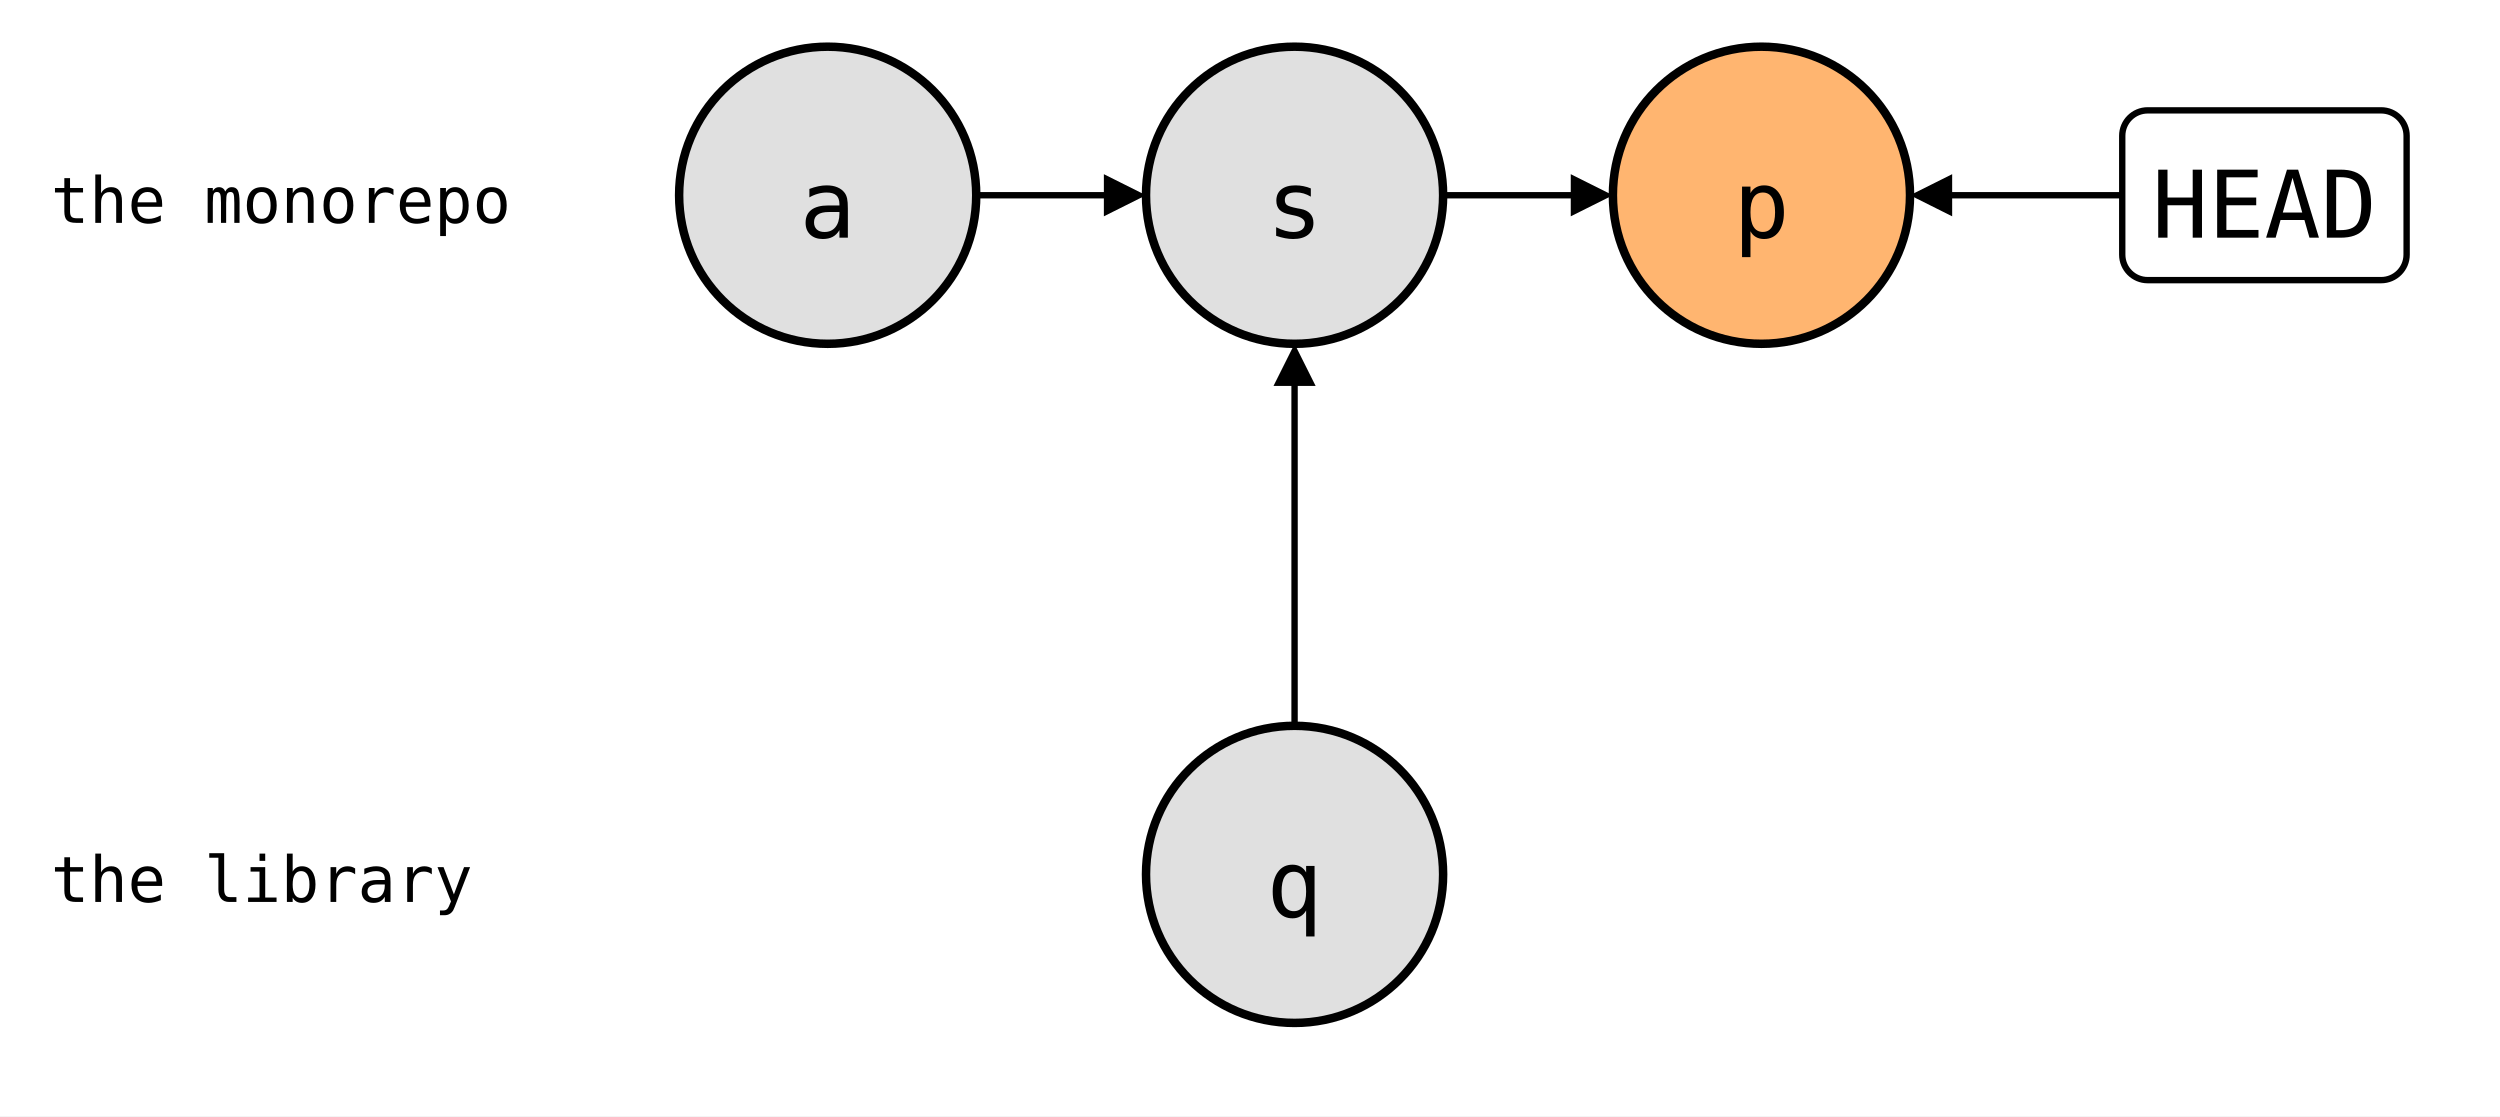
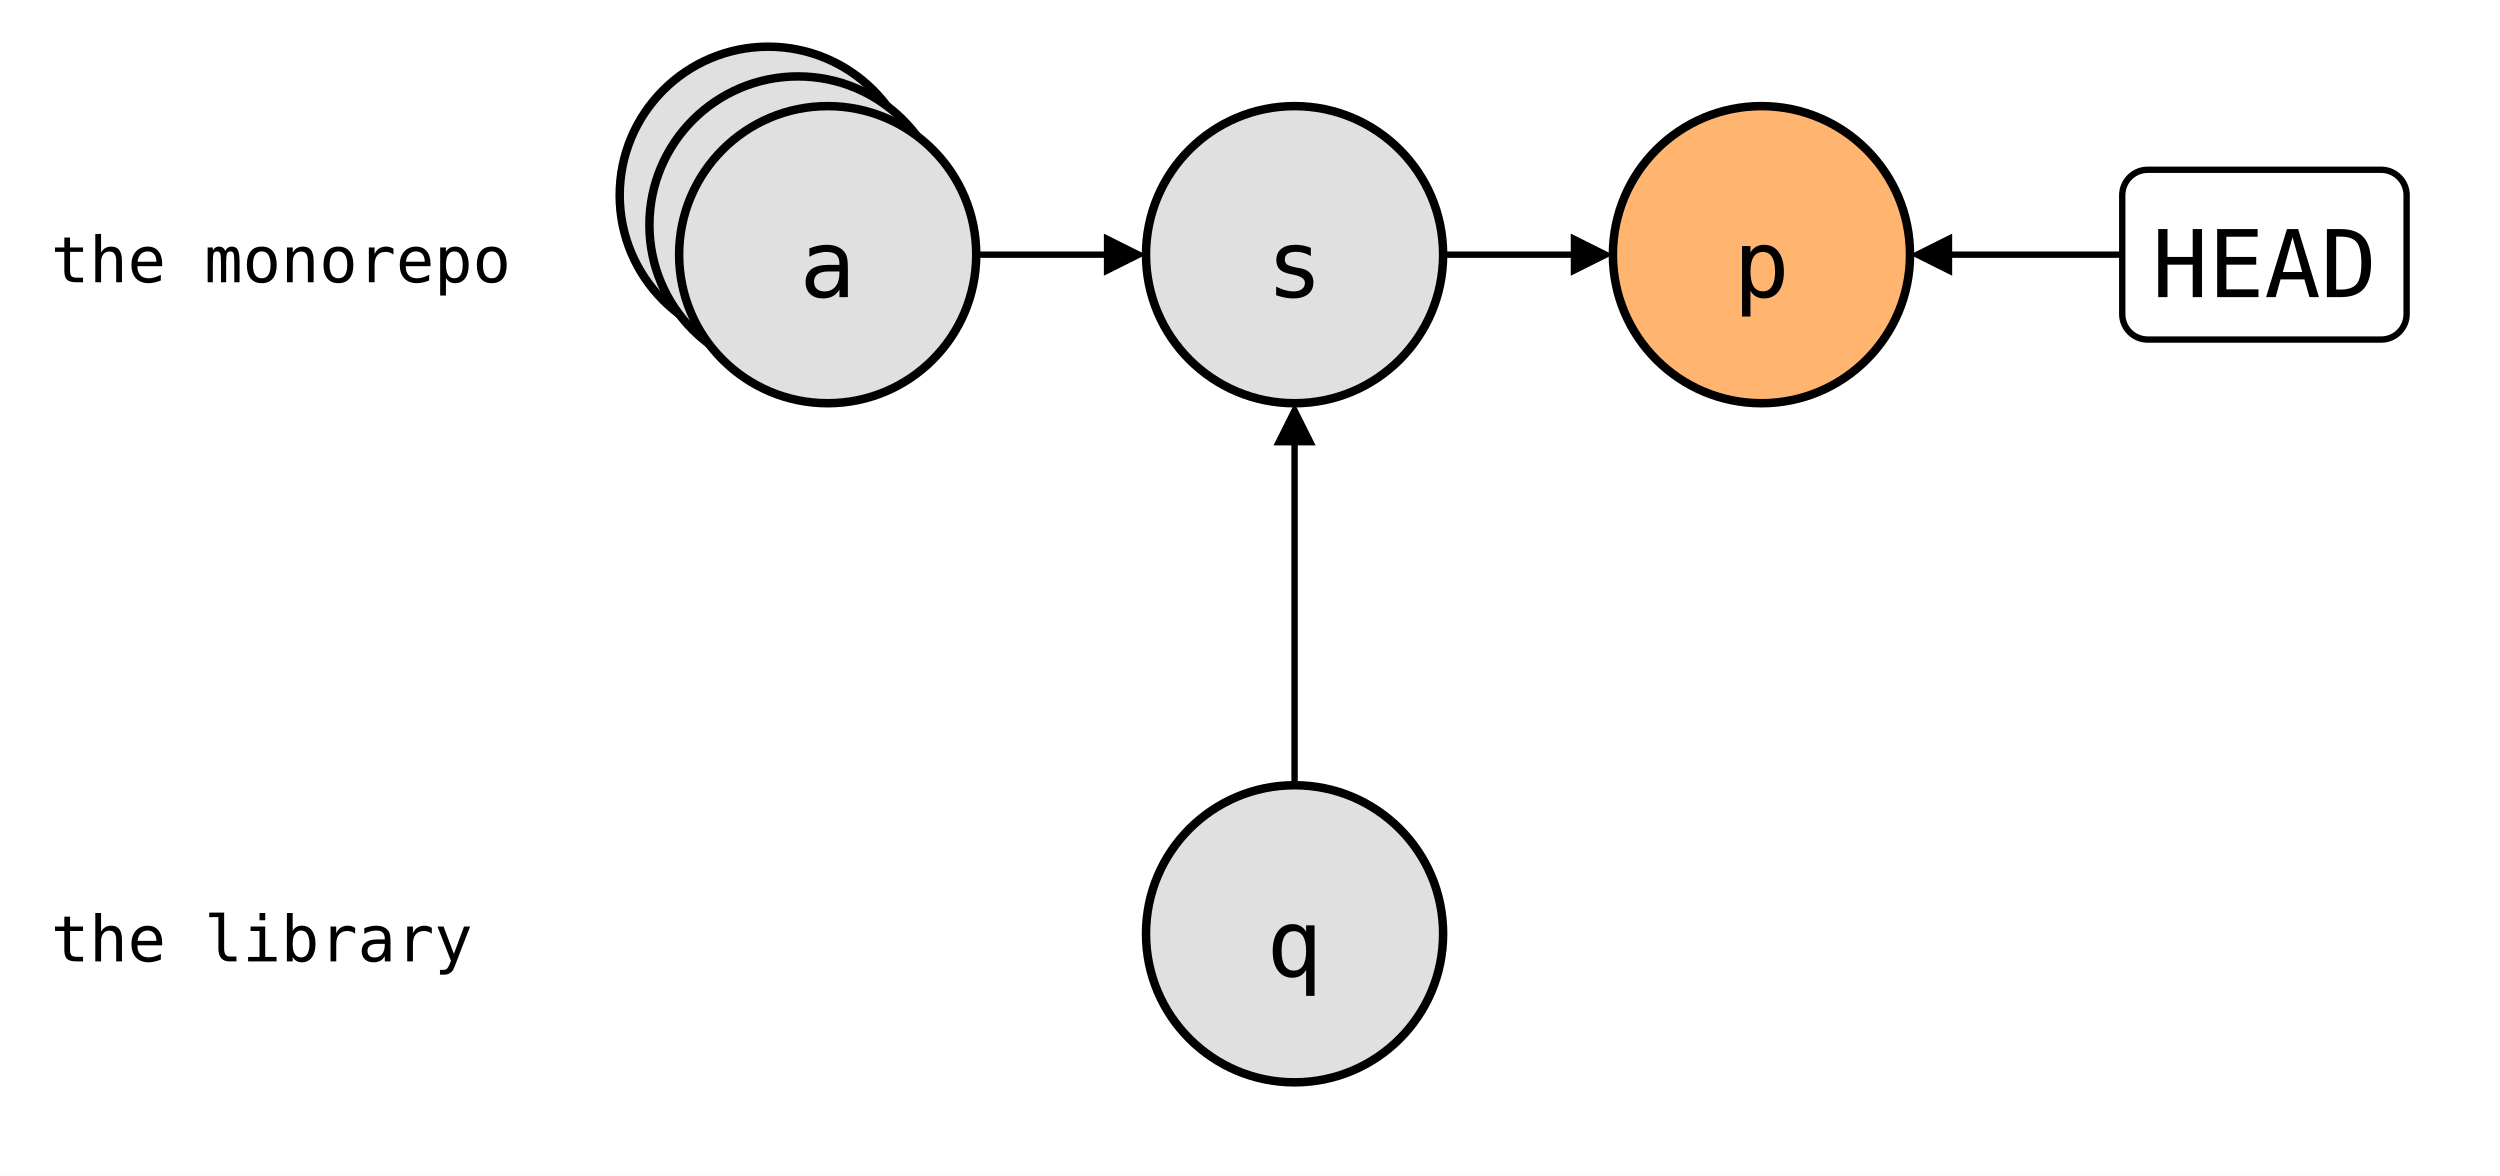
- <svg xmlns="http://www.w3.org/2000/svg" style="background: #ffffff; background-color: light-dark(#ffffff, #121212); color-scheme: light dark;" version="1.1" width="589px" height="263px" viewBox="0 0 589 263" id="ge-svg-WKDp3bmEGRi2qPrVLlWG" content="&lt;mxfile host=&quot;Electron&quot;&gt;&#10;  &lt;diagram name=&quot;git-subtree-squash-merged&quot; id=&quot;git-subtree-squash-merged&quot;&gt;&#10;    &lt;mxGraphModel grid=&quot;0&quot; gridSize=&quot;10&quot; guides=&quot;1&quot; tooltips=&quot;1&quot; connect=&quot;1&quot; arrows=&quot;1&quot; fold=&quot;0&quot; page=&quot;0&quot; pageScale=&quot;1&quot; pageWidth=&quot;850&quot; pageHeight=&quot;1100&quot; background=&quot;#ffffff&quot; math=&quot;0&quot; shadow=&quot;0&quot;&gt;&#10;      &lt;root&gt;&#10;        &lt;mxCell id=&quot;0&quot; /&gt;&#10;        &lt;mxCell id=&quot;1&quot; parent=&quot;0&quot; /&gt;&#10;        &lt;mxCell id=&quot;text0&quot; parent=&quot;1&quot; style=&quot;text;strokeColor=none;fillColor=none;align=left;verticalAlign=middle;fontSize=15;fontFamily=Roboto Mono,monospace;&quot; value=&quot;the monorepo&quot; vertex=&quot;1&quot;&gt;&#10;          &lt;mxGeometry height=&quot;30&quot; width=&quot;130&quot; y=&quot;90&quot; as=&quot;geometry&quot; /&gt;&#10;        &lt;/mxCell&gt;&#10;        &lt;mxCell id=&quot;text1&quot; parent=&quot;1&quot; style=&quot;text;strokeColor=none;fillColor=none;align=left;verticalAlign=middle;fontSize=15;fontFamily=Roboto Mono,monospace;&quot; value=&quot;the library&quot; vertex=&quot;1&quot;&gt;&#10;          &lt;mxGeometry height=&quot;30&quot; width=&quot;130&quot; y=&quot;250&quot; as=&quot;geometry&quot; /&gt;&#10;        &lt;/mxCell&gt;&#10;        &lt;mxCell id=&quot;a&quot; parent=&quot;1&quot; style=&quot;ellipse;aspect=fixed;strokeWidth=2;fontSize=22;fontFamily=Roboto Mono,monospace;fillColor=#E0E0E0;&quot; value=&quot;a&quot; vertex=&quot;1&quot;&gt;&#10;          &lt;mxGeometry height=&quot;70&quot; width=&quot;70&quot; x=&quot;150&quot; y=&quot;70&quot; as=&quot;geometry&quot; /&gt;&#10;        &lt;/mxCell&gt;&#10;        &lt;mxCell id=&quot;s&quot; parent=&quot;1&quot; style=&quot;ellipse;aspect=fixed;strokeWidth=2;fontSize=22;fontFamily=Roboto Mono,monospace;fillColor=#E0E0E0;&quot; value=&quot;s&quot; vertex=&quot;1&quot;&gt;&#10;          &lt;mxGeometry height=&quot;70&quot; width=&quot;70&quot; x=&quot;260&quot; y=&quot;70&quot; as=&quot;geometry&quot; /&gt;&#10;        &lt;/mxCell&gt;&#10;        &lt;mxCell id=&quot;p&quot; parent=&quot;1&quot; style=&quot;ellipse;aspect=fixed;strokeWidth=2;fontSize=22;fontFamily=Roboto Mono,monospace;fillColor=#FFB570;&quot; value=&quot;p&quot; vertex=&quot;1&quot;&gt;&#10;          &lt;mxGeometry height=&quot;70&quot; width=&quot;70&quot; x=&quot;370&quot; y=&quot;70&quot; as=&quot;geometry&quot; /&gt;&#10;        &lt;/mxCell&gt;&#10;        &lt;mxCell id=&quot;q&quot; parent=&quot;1&quot; style=&quot;ellipse;aspect=fixed;strokeWidth=2;fontSize=22;fontFamily=Roboto Mono,monospace;fillColor=#E0E0E0;&quot; value=&quot;q&quot; vertex=&quot;1&quot;&gt;&#10;          &lt;mxGeometry height=&quot;70&quot; width=&quot;70&quot; x=&quot;260&quot; y=&quot;230&quot; as=&quot;geometry&quot; /&gt;&#10;        &lt;/mxCell&gt;&#10;        &lt;mxCell id=&quot;box0&quot; parent=&quot;1&quot; style=&quot;rounded=1;strokeWidth=1.5;fontSize=22;fontFamily=Roboto Mono,monospace;&quot; value=&quot;HEAD&quot; vertex=&quot;1&quot;&gt;&#10;          &lt;mxGeometry height=&quot;40&quot; width=&quot;67&quot; x=&quot;490&quot; y=&quot;85&quot; as=&quot;geometry&quot; /&gt;&#10;        &lt;/mxCell&gt;&#10;        &lt;mxCell id=&quot;e0&quot; edge=&quot;1&quot; parent=&quot;1&quot; source=&quot;box0&quot; style=&quot;endArrow=block;endFill=1;html=1;strokeWidth=1.5;rounded=0;&quot; target=&quot;p&quot;&gt;&#10;          &lt;mxGeometry relative=&quot;1&quot; as=&quot;geometry&quot; /&gt;&#10;        &lt;/mxCell&gt;&#10;        &lt;mxCell id=&quot;e1&quot; edge=&quot;1&quot; parent=&quot;1&quot; source=&quot;a&quot; style=&quot;endArrow=block;endFill=1;html=1;strokeWidth=1.5;rounded=0;&quot; target=&quot;s&quot;&gt;&#10;          &lt;mxGeometry relative=&quot;1&quot; as=&quot;geometry&quot; /&gt;&#10;        &lt;/mxCell&gt;&#10;        &lt;mxCell id=&quot;e2&quot; edge=&quot;1&quot; parent=&quot;1&quot; source=&quot;s&quot; style=&quot;endArrow=block;endFill=1;html=1;strokeWidth=1.5;rounded=0;&quot; target=&quot;p&quot;&gt;&#10;          &lt;mxGeometry relative=&quot;1&quot; as=&quot;geometry&quot; /&gt;&#10;        &lt;/mxCell&gt;&#10;        &lt;mxCell id=&quot;e3&quot; edge=&quot;1&quot; parent=&quot;1&quot; source=&quot;q&quot; style=&quot;endArrow=block;endFill=1;html=1;strokeWidth=1.5;rounded=0;&quot; target=&quot;s&quot;&gt;&#10;          &lt;mxGeometry relative=&quot;1&quot; as=&quot;geometry&quot; /&gt;&#10;        &lt;/mxCell&gt;&#10;      &lt;/root&gt;&#10;    &lt;/mxGraphModel&gt;&#10;  &lt;/diagram&gt;&#10;&lt;/mxfile&gt;&#10;">
-   <style type="text/css">@supports (color: light-dark(#000, #fff)) { #ge-svg-WKDp3bmEGRi2qPrVLlWG { --ge-adaptive-bg: light-dark(#ffffff, var(--ge-dark-color, #121212)); } }</style>
+ <svg xmlns="http://www.w3.org/2000/svg" style="background: #ffffff; background-color: light-dark(#ffffff, #121212); color-scheme: light dark;" version="1.1" width="589px" height="277px" viewBox="0 0 589 277" id="ge-svg-Ze4hdH8l22ru4P7ehMCd" content="&lt;mxfile host=&quot;Electron&quot;&gt;&#10;  &lt;diagram name=&quot;git-subtree-squash-merged&quot; id=&quot;git-subtree-squash-merged&quot;&gt;&#10;    &lt;mxGraphModel grid=&quot;0&quot; gridSize=&quot;10&quot; guides=&quot;1&quot; tooltips=&quot;1&quot; connect=&quot;1&quot; arrows=&quot;1&quot; fold=&quot;0&quot; page=&quot;0&quot; pageScale=&quot;1&quot; pageWidth=&quot;850&quot; pageHeight=&quot;1100&quot; background=&quot;#ffffff&quot; math=&quot;0&quot; shadow=&quot;0&quot;&gt;&#10;      &lt;root&gt;&#10;        &lt;mxCell id=&quot;0&quot; /&gt;&#10;        &lt;mxCell id=&quot;1&quot; parent=&quot;0&quot; /&gt;&#10;        &lt;mxCell id=&quot;text0&quot; parent=&quot;1&quot; style=&quot;text;strokeColor=none;fillColor=none;align=left;verticalAlign=middle;fontSize=15;fontFamily=Roboto Mono,monospace;&quot; value=&quot;the monorepo&quot; vertex=&quot;1&quot;&gt;&#10;          &lt;mxGeometry height=&quot;30&quot; width=&quot;130&quot; y=&quot;90&quot; as=&quot;geometry&quot; /&gt;&#10;        &lt;/mxCell&gt;&#10;        &lt;mxCell id=&quot;text1&quot; parent=&quot;1&quot; style=&quot;text;strokeColor=none;fillColor=none;align=left;verticalAlign=middle;fontSize=15;fontFamily=Roboto Mono,monospace;&quot; value=&quot;the library&quot; vertex=&quot;1&quot;&gt;&#10;          &lt;mxGeometry height=&quot;30&quot; width=&quot;130&quot; y=&quot;250&quot; as=&quot;geometry&quot; /&gt;&#10;        &lt;/mxCell&gt;&#10;        &lt;mxCell id=&quot;a-stack-2&quot; parent=&quot;1&quot; style=&quot;shape=ellipse;aspect=fixed;strokeWidth=2;fontSize=22;fontFamily=Roboto Mono,monospace;fillColor=#E0E0E0;&quot; value=&quot;&quot; vertex=&quot;1&quot;&gt;&#10;          &lt;mxGeometry height=&quot;70&quot; width=&quot;70&quot; x=&quot;136&quot; y=&quot;56&quot; as=&quot;geometry&quot; /&gt;&#10;        &lt;/mxCell&gt;&#10;        &lt;mxCell id=&quot;a-stack-1&quot; parent=&quot;1&quot; style=&quot;shape=ellipse;aspect=fixed;strokeWidth=2;fontSize=22;fontFamily=Roboto Mono,monospace;fillColor=#E0E0E0;&quot; value=&quot;&quot; vertex=&quot;1&quot;&gt;&#10;          &lt;mxGeometry height=&quot;70&quot; width=&quot;70&quot; x=&quot;143&quot; y=&quot;63&quot; as=&quot;geometry&quot; /&gt;&#10;        &lt;/mxCell&gt;&#10;        &lt;mxCell id=&quot;a&quot; parent=&quot;1&quot; style=&quot;ellipse;aspect=fixed;strokeWidth=2;fontSize=22;fontFamily=Roboto Mono,monospace;fillColor=#E0E0E0;&quot; value=&quot;a&quot; vertex=&quot;1&quot;&gt;&#10;          &lt;mxGeometry height=&quot;70&quot; width=&quot;70&quot; x=&quot;150&quot; y=&quot;70&quot; as=&quot;geometry&quot; /&gt;&#10;        &lt;/mxCell&gt;&#10;        &lt;mxCell id=&quot;s&quot; parent=&quot;1&quot; style=&quot;ellipse;aspect=fixed;strokeWidth=2;fontSize=22;fontFamily=Roboto Mono,monospace;fillColor=#E0E0E0;&quot; value=&quot;s&quot; vertex=&quot;1&quot;&gt;&#10;          &lt;mxGeometry height=&quot;70&quot; width=&quot;70&quot; x=&quot;260&quot; y=&quot;70&quot; as=&quot;geometry&quot; /&gt;&#10;        &lt;/mxCell&gt;&#10;        &lt;mxCell id=&quot;p&quot; parent=&quot;1&quot; style=&quot;ellipse;aspect=fixed;strokeWidth=2;fontSize=22;fontFamily=Roboto Mono,monospace;fillColor=#FFB570;&quot; value=&quot;p&quot; vertex=&quot;1&quot;&gt;&#10;          &lt;mxGeometry height=&quot;70&quot; width=&quot;70&quot; x=&quot;370&quot; y=&quot;70&quot; as=&quot;geometry&quot; /&gt;&#10;        &lt;/mxCell&gt;&#10;        &lt;mxCell id=&quot;q&quot; parent=&quot;1&quot; style=&quot;ellipse;aspect=fixed;strokeWidth=2;fontSize=22;fontFamily=Roboto Mono,monospace;fillColor=#E0E0E0;&quot; value=&quot;q&quot; vertex=&quot;1&quot;&gt;&#10;          &lt;mxGeometry height=&quot;70&quot; width=&quot;70&quot; x=&quot;260&quot; y=&quot;230&quot; as=&quot;geometry&quot; /&gt;&#10;        &lt;/mxCell&gt;&#10;        &lt;mxCell id=&quot;box0&quot; parent=&quot;1&quot; style=&quot;rounded=1;strokeWidth=1.5;fontSize=22;fontFamily=Roboto Mono,monospace;&quot; value=&quot;HEAD&quot; vertex=&quot;1&quot;&gt;&#10;          &lt;mxGeometry height=&quot;40&quot; width=&quot;67&quot; x=&quot;490&quot; y=&quot;85&quot; as=&quot;geometry&quot; /&gt;&#10;        &lt;/mxCell&gt;&#10;        &lt;mxCell id=&quot;e0&quot; edge=&quot;1&quot; parent=&quot;1&quot; source=&quot;box0&quot; style=&quot;endArrow=block;endFill=1;html=1;strokeWidth=1.5;rounded=0;&quot; target=&quot;p&quot;&gt;&#10;          &lt;mxGeometry relative=&quot;1&quot; as=&quot;geometry&quot; /&gt;&#10;        &lt;/mxCell&gt;&#10;        &lt;mxCell id=&quot;e1&quot; edge=&quot;1&quot; parent=&quot;1&quot; source=&quot;a&quot; style=&quot;endArrow=block;endFill=1;html=1;strokeWidth=1.5;rounded=0;&quot; target=&quot;s&quot;&gt;&#10;          &lt;mxGeometry relative=&quot;1&quot; as=&quot;geometry&quot; /&gt;&#10;        &lt;/mxCell&gt;&#10;        &lt;mxCell id=&quot;e2&quot; edge=&quot;1&quot; parent=&quot;1&quot; source=&quot;s&quot; style=&quot;endArrow=block;endFill=1;html=1;strokeWidth=1.5;rounded=0;&quot; target=&quot;p&quot;&gt;&#10;          &lt;mxGeometry relative=&quot;1&quot; as=&quot;geometry&quot; /&gt;&#10;        &lt;/mxCell&gt;&#10;        &lt;mxCell id=&quot;e3&quot; edge=&quot;1&quot; parent=&quot;1&quot; source=&quot;q&quot; style=&quot;endArrow=block;endFill=1;html=1;strokeWidth=1.5;rounded=0;&quot; target=&quot;s&quot;&gt;&#10;          &lt;mxGeometry relative=&quot;1&quot; as=&quot;geometry&quot; /&gt;&#10;        &lt;/mxCell&gt;&#10;      &lt;/root&gt;&#10;    &lt;/mxGraphModel&gt;&#10;  &lt;/diagram&gt;&#10;&lt;/mxfile&gt;&#10;">
+   <style type="text/css">@supports (color: light-dark(#000, #fff)) { #ge-svg-Ze4hdH8l22ru4P7ehMCd { --ge-adaptive-bg: light-dark(#ffffff, var(--ge-dark-color, #121212)); } }</style>
  <defs />
  <rect fill="#ffffff" width="100%" height="100%" x="0" y="0" style="fill: light-dark(rgb(255, 255, 255), rgb(18, 18, 18));" />
  <g>
    <g data-cell-id="0">
      <g data-cell-id="1">
        <g data-cell-id="text0">
          <g>
-             <rect x="10" y="31" width="130" height="30" fill="none" stroke="none" pointer-events="all" />
+             <rect x="10" y="45" width="130" height="30" fill="none" stroke="none" pointer-events="all" />
          </g>
          <g>
            <g fill="#000000" font-family="'Roboto Mono', monospace" text-anchor="start" font-size="15px" style="fill: light-dark(rgb(0, 0, 0), rgb(255, 255, 255));">
-               <text x="12" y="52.5">the monorepo</text>
+               <text x="12" y="66.5">the monorepo</text>
            </g>
          </g>
        </g>
        <g data-cell-id="text1">
          <g>
-             <rect x="10" y="191" width="130" height="30" fill="none" stroke="none" pointer-events="all" />
+             <rect x="10" y="205" width="130" height="30" fill="none" stroke="none" pointer-events="all" />
          </g>
          <g>
            <g fill="#000000" font-family="'Roboto Mono', monospace" text-anchor="start" font-size="15px" style="fill: light-dark(rgb(0, 0, 0), rgb(255, 255, 255));">
-               <text x="12" y="212.5">the library</text>
+               <text x="12" y="226.5">the library</text>
            </g>
+           </g>
+         </g>
+         <g data-cell-id="a-stack-2">
+           <g>
+             <ellipse cx="181" cy="46" rx="35" ry="35" fill="#e0e0e0" stroke="#000000" stroke-width="2" pointer-events="all" style="fill: light-dark(rgb(224, 224, 224), rgb(45, 45, 45)); stroke: light-dark(rgb(0, 0, 0), rgb(255, 255, 255));" />
+           </g>
+         </g>
+         <g data-cell-id="a-stack-1">
+           <g>
+             <ellipse cx="188" cy="53" rx="35" ry="35" fill="#e0e0e0" stroke="#000000" stroke-width="2" pointer-events="all" style="fill: light-dark(rgb(224, 224, 224), rgb(45, 45, 45)); stroke: light-dark(rgb(0, 0, 0), rgb(255, 255, 255));" />
          </g>
        </g>
        <g data-cell-id="a">
          <g>
-             <ellipse cx="195" cy="46" rx="35" ry="35" fill="#e0e0e0" stroke="#000000" stroke-width="2" pointer-events="all" style="fill: light-dark(rgb(224, 224, 224), rgb(45, 45, 45)); stroke: light-dark(rgb(0, 0, 0), rgb(255, 255, 255));" />
+             <ellipse cx="195" cy="60" rx="35" ry="35" fill="#e0e0e0" stroke="#000000" stroke-width="2" pointer-events="all" style="fill: light-dark(rgb(224, 224, 224), rgb(45, 45, 45)); stroke: light-dark(rgb(0, 0, 0), rgb(255, 255, 255));" />
          </g>
          <g>
            <g fill="#000000" font-family="'Roboto Mono', monospace" text-anchor="middle" font-size="22px" style="fill: light-dark(rgb(0, 0, 0), rgb(255, 255, 255));">
-               <text x="195" y="56">a</text>
+               <text x="195" y="70">a</text>
            </g>
          </g>
        </g>
        <g data-cell-id="s">
          <g>
-             <ellipse cx="305" cy="46" rx="35" ry="35" fill="#e0e0e0" stroke="#000000" stroke-width="2" pointer-events="all" style="fill: light-dark(rgb(224, 224, 224), rgb(45, 45, 45)); stroke: light-dark(rgb(0, 0, 0), rgb(255, 255, 255));" />
+             <ellipse cx="305" cy="60" rx="35" ry="35" fill="#e0e0e0" stroke="#000000" stroke-width="2" pointer-events="all" style="fill: light-dark(rgb(224, 224, 224), rgb(45, 45, 45)); stroke: light-dark(rgb(0, 0, 0), rgb(255, 255, 255));" />
          </g>
          <g>
            <g fill="#000000" font-family="'Roboto Mono', monospace" text-anchor="middle" font-size="22px" style="fill: light-dark(rgb(0, 0, 0), rgb(255, 255, 255));">
-               <text x="305" y="56">s</text>
+               <text x="305" y="70">s</text>
            </g>
          </g>
        </g>
        <g data-cell-id="p">
          <g>
-             <ellipse cx="415" cy="46" rx="35" ry="35" fill="#ffb570" stroke="#000000" stroke-width="2" pointer-events="all" style="fill: light-dark(rgb(255, 181, 112), rgb(126, 63, 3)); stroke: light-dark(rgb(0, 0, 0), rgb(255, 255, 255));" />
+             <ellipse cx="415" cy="60" rx="35" ry="35" fill="#ffb570" stroke="#000000" stroke-width="2" pointer-events="all" style="fill: light-dark(rgb(255, 181, 112), rgb(126, 63, 3)); stroke: light-dark(rgb(0, 0, 0), rgb(255, 255, 255));" />
          </g>
          <g>
            <g fill="#000000" font-family="'Roboto Mono', monospace" text-anchor="middle" font-size="22px" style="fill: light-dark(rgb(0, 0, 0), rgb(255, 255, 255));">
-               <text x="415" y="56">p</text>
+               <text x="415" y="70">p</text>
            </g>
          </g>
        </g>
        <g data-cell-id="q">
          <g>
-             <ellipse cx="305" cy="206" rx="35" ry="35" fill="#e0e0e0" stroke="#000000" stroke-width="2" pointer-events="all" style="fill: light-dark(rgb(224, 224, 224), rgb(45, 45, 45)); stroke: light-dark(rgb(0, 0, 0), rgb(255, 255, 255));" />
+             <ellipse cx="305" cy="220" rx="35" ry="35" fill="#e0e0e0" stroke="#000000" stroke-width="2" pointer-events="all" style="fill: light-dark(rgb(224, 224, 224), rgb(45, 45, 45)); stroke: light-dark(rgb(0, 0, 0), rgb(255, 255, 255));" />
          </g>
          <g>
            <g fill="#000000" font-family="'Roboto Mono', monospace" text-anchor="middle" font-size="22px" style="fill: light-dark(rgb(0, 0, 0), rgb(255, 255, 255));">
-               <text x="305" y="216">q</text>
+               <text x="305" y="230">q</text>
            </g>
          </g>
        </g>
        <g data-cell-id="box0">
          <g>
-             <rect x="500" y="26" width="67" height="40" rx="6" ry="6" fill="#ffffff" stroke="#000000" stroke-width="1.5" pointer-events="all" style="fill: var(--ge-adaptive-bg, #ffffff); stroke: light-dark(rgb(0, 0, 0), rgb(255, 255, 255));" />
+             <rect x="500" y="40" width="67" height="40" rx="6" ry="6" fill="#ffffff" stroke="#000000" stroke-width="1.5" pointer-events="all" style="fill: var(--ge-adaptive-bg, #ffffff); stroke: light-dark(rgb(0, 0, 0), rgb(255, 255, 255));" />
          </g>
          <g>
            <g fill="#000000" font-family="'Roboto Mono', monospace" text-anchor="middle" font-size="22px" style="fill: light-dark(rgb(0, 0, 0), rgb(255, 255, 255));">
-               <text x="533.5" y="56">HEAD</text>
+               <text x="533.5" y="70">HEAD</text>
            </g>
          </g>
        </g>
        <g data-cell-id="e0">
          <g>
-             <path d="M 500 46 L 459.18 46" fill="none" stroke="#000000" stroke-width="1.5" stroke-miterlimit="10" pointer-events="stroke" style="stroke: light-dark(rgb(0, 0, 0), rgb(255, 255, 255));" />
-             <path d="M 451.68 46 L 459.18 42.25 L 459.18 49.75 Z" fill="#000000" stroke="#000000" stroke-width="1.5" stroke-miterlimit="10" pointer-events="all" style="fill: light-dark(rgb(0, 0, 0), rgb(255, 255, 255)); stroke: light-dark(rgb(0, 0, 0), rgb(255, 255, 255));" />
+             <path d="M 500 60 L 459.18 60" fill="none" stroke="#000000" stroke-width="1.5" stroke-miterlimit="10" pointer-events="stroke" style="stroke: light-dark(rgb(0, 0, 0), rgb(255, 255, 255));" />
+             <path d="M 451.68 60 L 459.18 56.25 L 459.18 63.75 Z" fill="#000000" stroke="#000000" stroke-width="1.5" stroke-miterlimit="10" pointer-events="all" style="fill: light-dark(rgb(0, 0, 0), rgb(255, 255, 255)); stroke: light-dark(rgb(0, 0, 0), rgb(255, 255, 255));" />
          </g>
        </g>
        <g data-cell-id="e1">
          <g>
-             <path d="M 230 46 L 260.82 46" fill="none" stroke="#000000" stroke-width="1.5" stroke-miterlimit="10" pointer-events="stroke" style="stroke: light-dark(rgb(0, 0, 0), rgb(255, 255, 255));" />
-             <path d="M 268.32 46 L 260.82 49.75 L 260.82 42.25 Z" fill="#000000" stroke="#000000" stroke-width="1.5" stroke-miterlimit="10" pointer-events="all" style="fill: light-dark(rgb(0, 0, 0), rgb(255, 255, 255)); stroke: light-dark(rgb(0, 0, 0), rgb(255, 255, 255));" />
+             <path d="M 230 60 L 260.82 60" fill="none" stroke="#000000" stroke-width="1.5" stroke-miterlimit="10" pointer-events="stroke" style="stroke: light-dark(rgb(0, 0, 0), rgb(255, 255, 255));" />
+             <path d="M 268.32 60 L 260.82 63.75 L 260.82 56.25 Z" fill="#000000" stroke="#000000" stroke-width="1.5" stroke-miterlimit="10" pointer-events="all" style="fill: light-dark(rgb(0, 0, 0), rgb(255, 255, 255)); stroke: light-dark(rgb(0, 0, 0), rgb(255, 255, 255));" />
          </g>
        </g>
        <g data-cell-id="e2">
          <g>
-             <path d="M 340 46 L 370.82 46" fill="none" stroke="#000000" stroke-width="1.5" stroke-miterlimit="10" pointer-events="stroke" style="stroke: light-dark(rgb(0, 0, 0), rgb(255, 255, 255));" />
-             <path d="M 378.32 46 L 370.82 49.75 L 370.82 42.25 Z" fill="#000000" stroke="#000000" stroke-width="1.5" stroke-miterlimit="10" pointer-events="all" style="fill: light-dark(rgb(0, 0, 0), rgb(255, 255, 255)); stroke: light-dark(rgb(0, 0, 0), rgb(255, 255, 255));" />
+             <path d="M 340 60 L 370.82 60" fill="none" stroke="#000000" stroke-width="1.5" stroke-miterlimit="10" pointer-events="stroke" style="stroke: light-dark(rgb(0, 0, 0), rgb(255, 255, 255));" />
+             <path d="M 378.32 60 L 370.82 63.75 L 370.82 56.25 Z" fill="#000000" stroke="#000000" stroke-width="1.5" stroke-miterlimit="10" pointer-events="all" style="fill: light-dark(rgb(0, 0, 0), rgb(255, 255, 255)); stroke: light-dark(rgb(0, 0, 0), rgb(255, 255, 255));" />
          </g>
        </g>
        <g data-cell-id="e3">
          <g>
-             <path d="M 305 171 L 305 90.18" fill="none" stroke="#000000" stroke-width="1.5" stroke-miterlimit="10" pointer-events="stroke" style="stroke: light-dark(rgb(0, 0, 0), rgb(255, 255, 255));" />
-             <path d="M 305 82.68 L 308.75 90.18 L 301.25 90.18 Z" fill="#000000" stroke="#000000" stroke-width="1.5" stroke-miterlimit="10" pointer-events="all" style="fill: light-dark(rgb(0, 0, 0), rgb(255, 255, 255)); stroke: light-dark(rgb(0, 0, 0), rgb(255, 255, 255));" />
+             <path d="M 305 185 L 305 104.18" fill="none" stroke="#000000" stroke-width="1.5" stroke-miterlimit="10" pointer-events="stroke" style="stroke: light-dark(rgb(0, 0, 0), rgb(255, 255, 255));" />
+             <path d="M 305 96.68 L 308.75 104.18 L 301.25 104.18 Z" fill="#000000" stroke="#000000" stroke-width="1.5" stroke-miterlimit="10" pointer-events="all" style="fill: light-dark(rgb(0, 0, 0), rgb(255, 255, 255)); stroke: light-dark(rgb(0, 0, 0), rgb(255, 255, 255));" />
          </g>
        </g>
      </g>
    </g>
  </g>
</svg>
